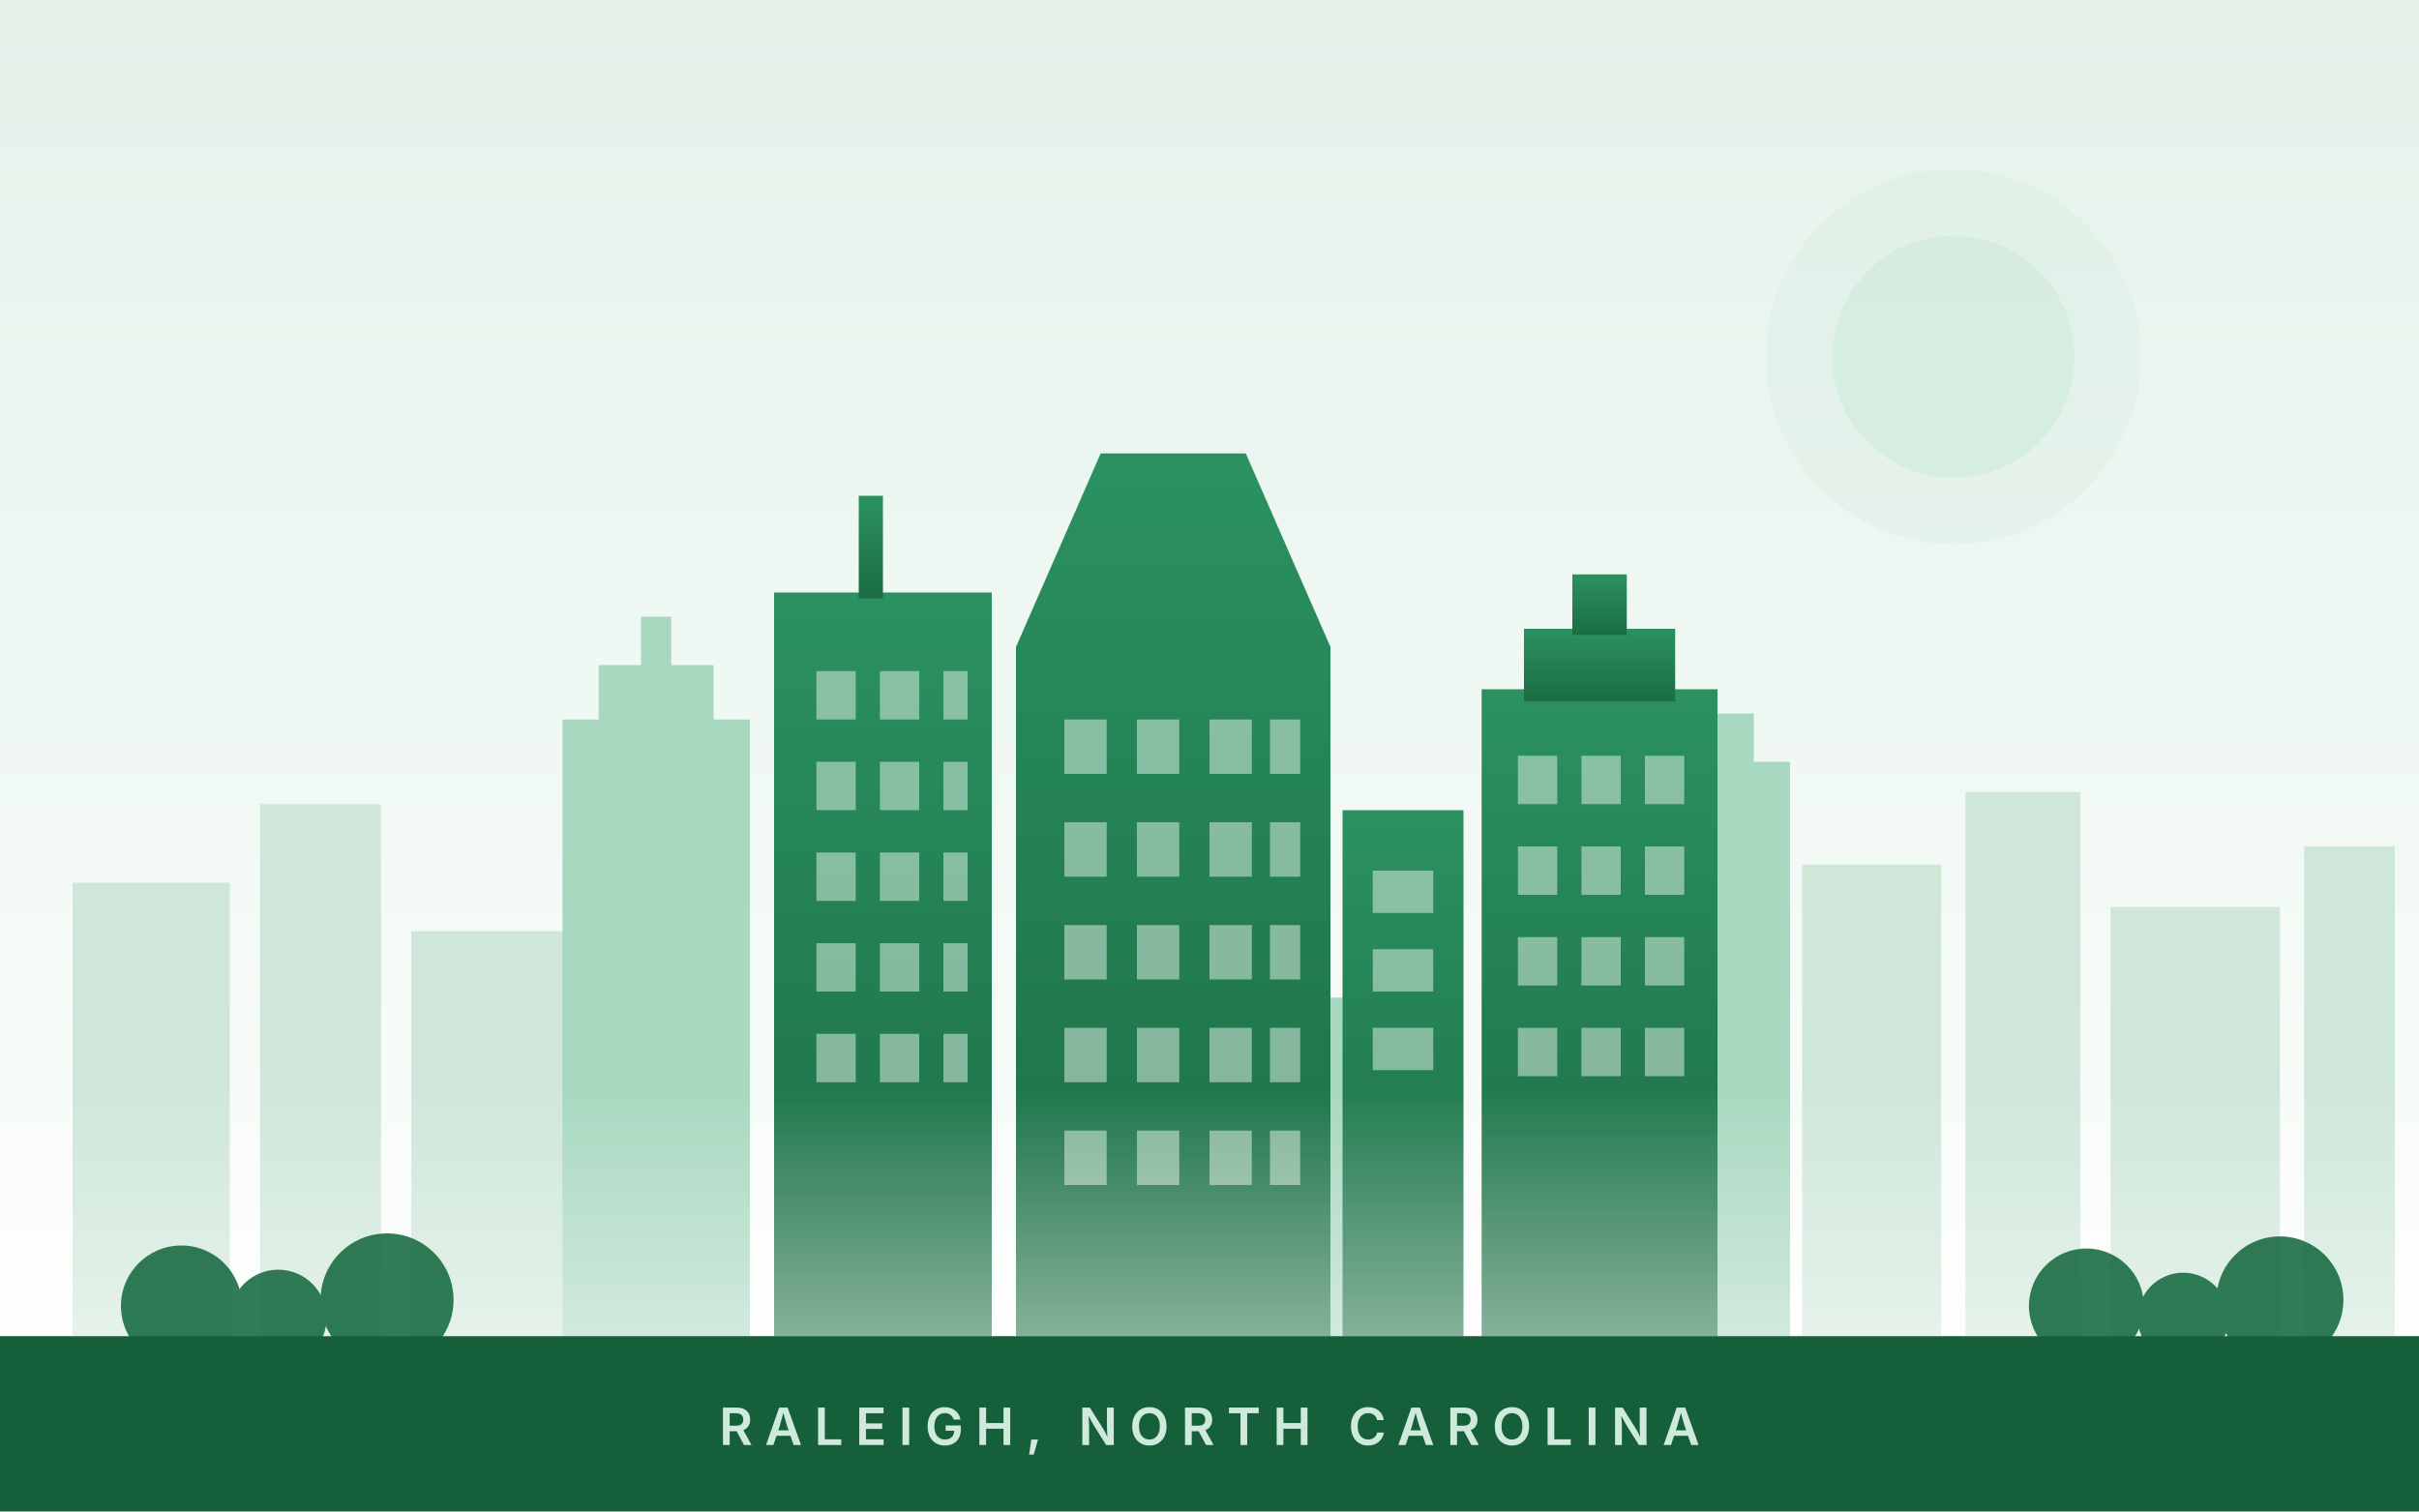
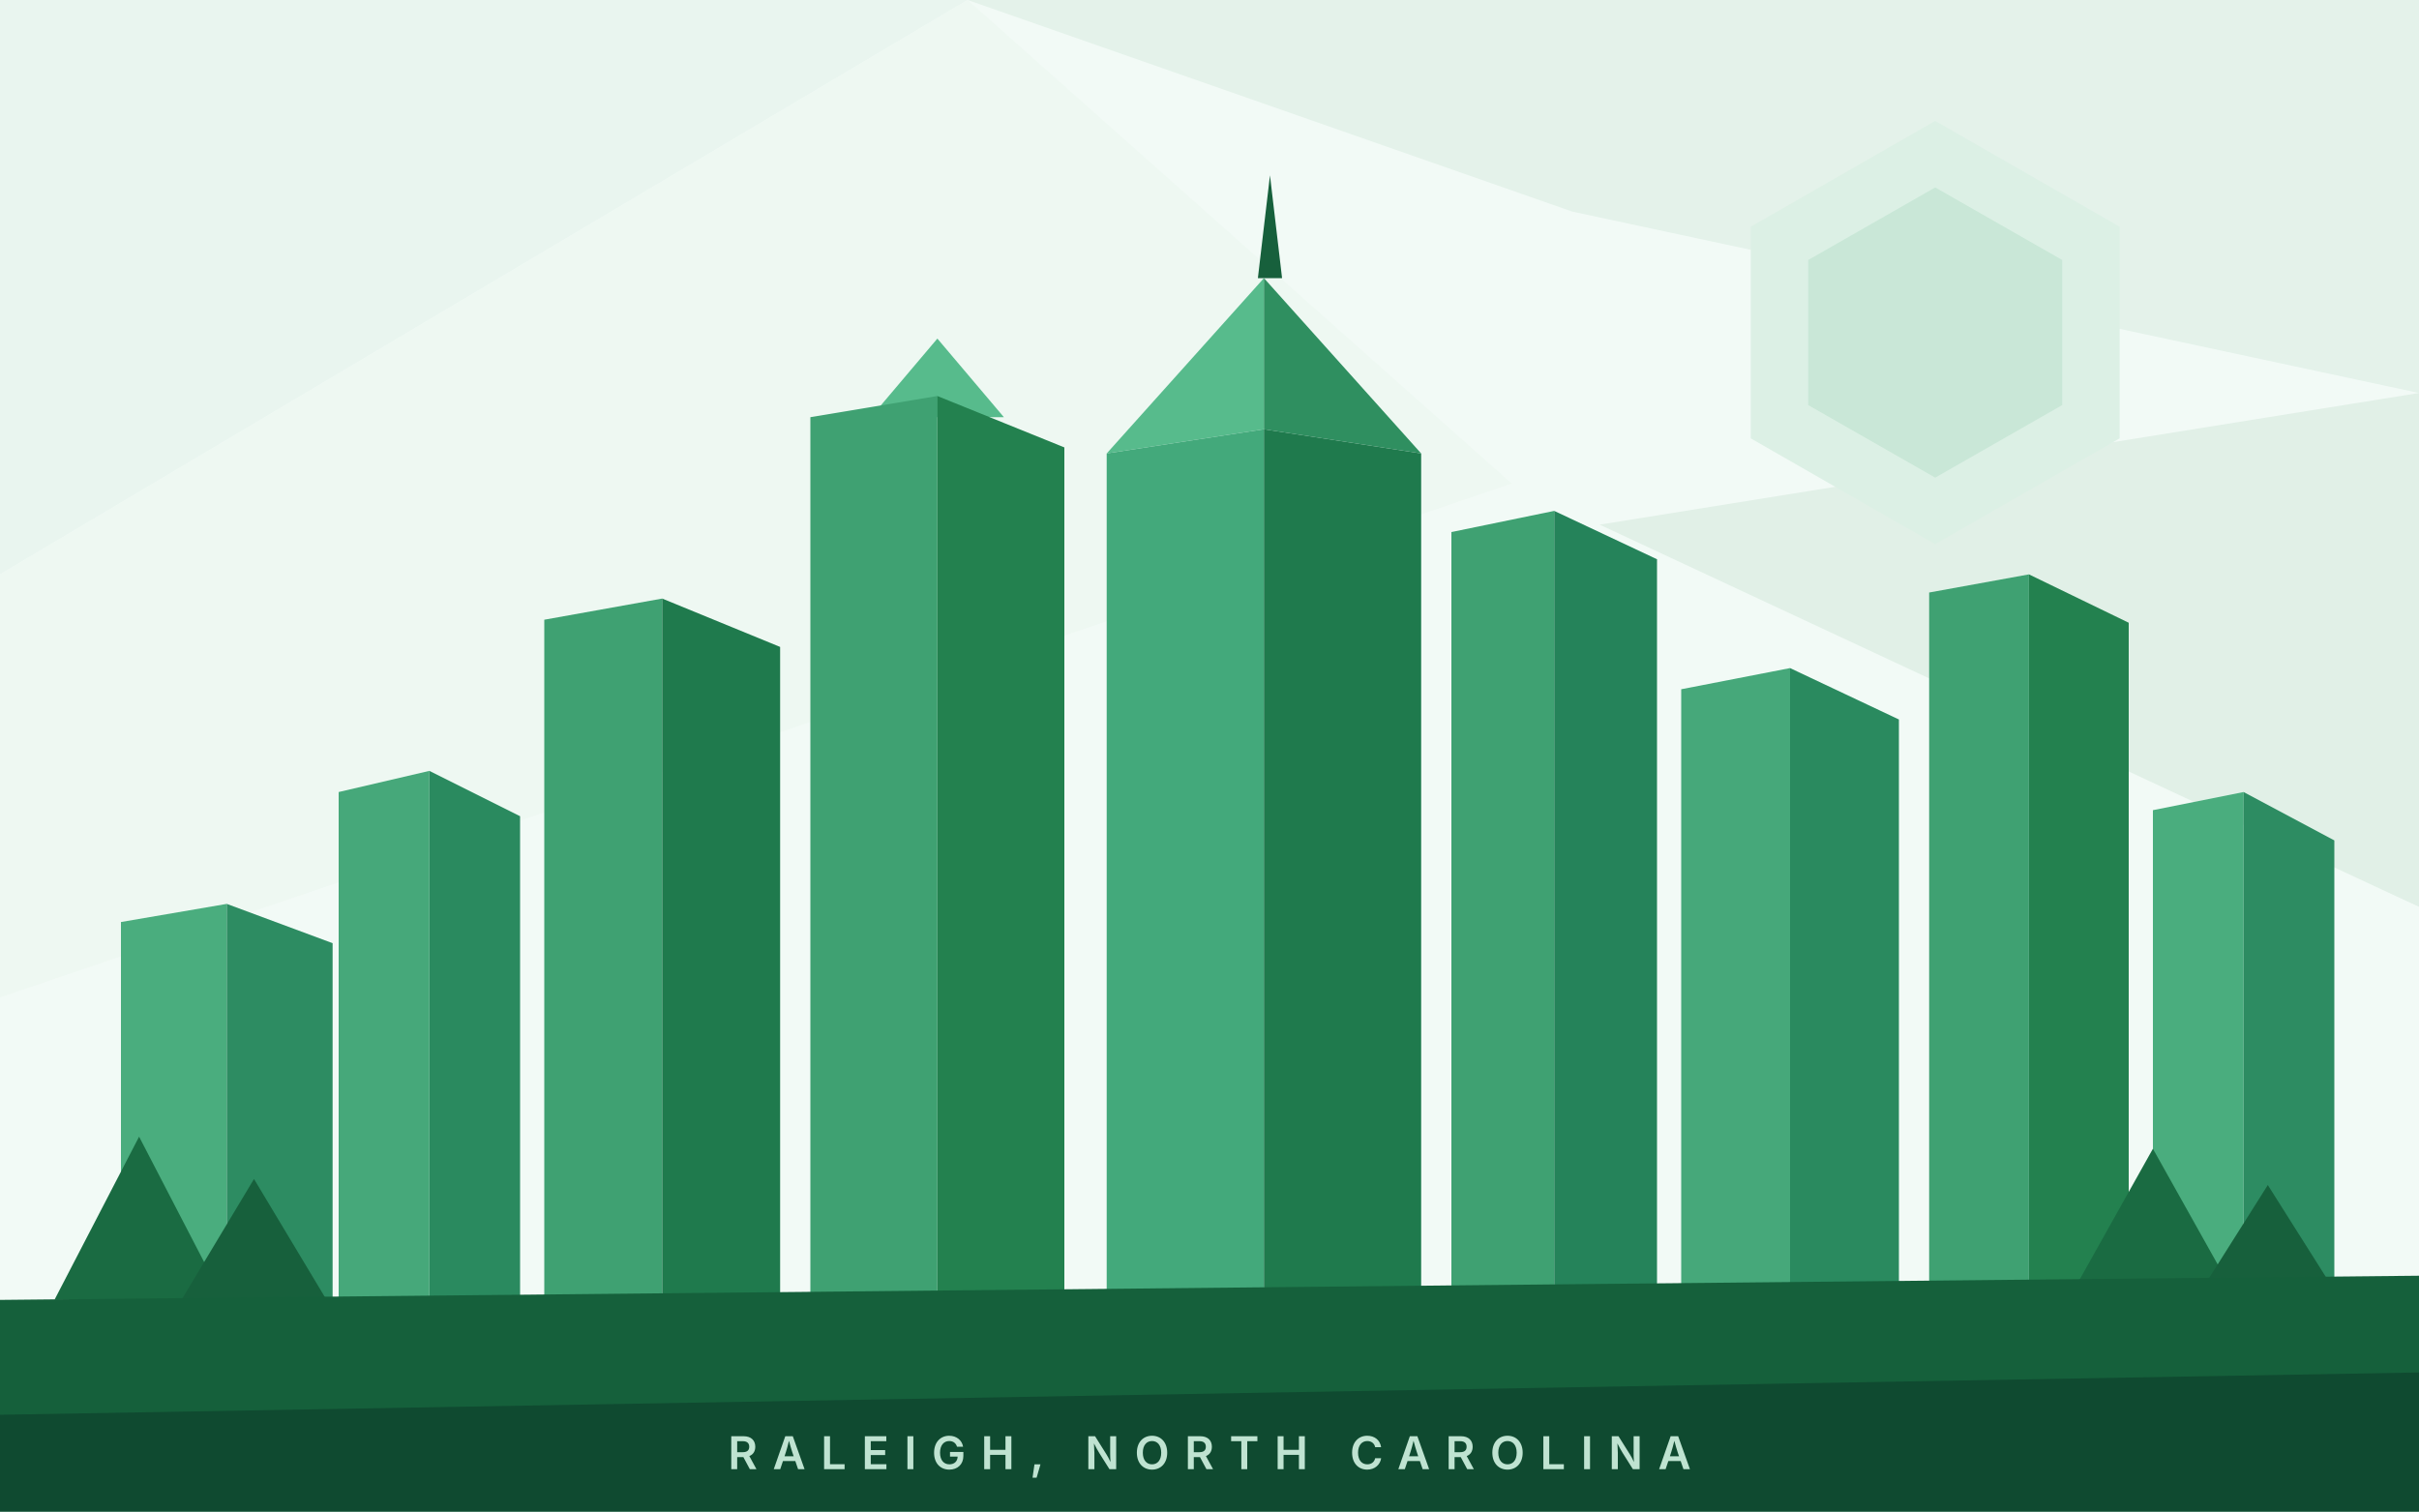
- <svg xmlns="http://www.w3.org/2000/svg" viewBox="0 0 800 500" role="img" aria-label="Illustration of the Raleigh, North Carolina skyline">
-   <defs>
-     <linearGradient id="sky" x1="0" y1="0" x2="0" y2="1">
-       <stop offset="0" stop-color="#e4f2ea" />
-       <stop offset="0.55" stop-color="#f2f9f5" />
-       <stop offset="1" stop-color="#ffffff" />
-     </linearGradient>
-     <linearGradient id="front" x1="0" y1="0" x2="0" y2="1">
-       <stop offset="0" stop-color="#2b9160" />
-       <stop offset="1" stop-color="#1b6d44" />
-     </linearGradient>
-     <linearGradient id="fade" x1="0" y1="0" x2="0" y2="1">
-       <stop offset="0" stop-color="#ffffff" stop-opacity="0" />
-       <stop offset="1" stop-color="#ffffff" stop-opacity="0.85" />
-     </linearGradient>
-   </defs>
-   <rect width="800" height="500" fill="url(#sky)" />
-   <circle cx="646" cy="118" r="40" fill="#d3ecdf" opacity="0.85" />
-   <circle cx="646" cy="118" r="62" fill="#d3ecdf" opacity="0.35" />
-   <g fill="#cfe7d9">
-     <rect x="24" y="292" width="52" height="150" />
-     <rect x="86" y="266" width="40" height="176" />
-     <rect x="136" y="308" width="60" height="134" />
-     <rect x="596" y="286" width="46" height="156" />
-     <rect x="650" y="262" width="38" height="180" />
-     <rect x="698" y="300" width="56" height="142" />
-     <rect x="762" y="280" width="30" height="162" />
-   </g>
-   <g fill="#a8d8c0">
-     <rect x="186" y="238" width="62" height="204" />
-     <rect x="198" y="220" width="38" height="26" />
-     <rect x="212" y="204" width="10" height="20" />
-     <rect x="352" y="330" width="96" height="112" />
-     <path d="M366,330 A34,30 0 0 1 434,330 Z" />
-     <rect x="396" y="278" width="8" height="26" />
-     <path d="M386,304 A14,12 0 0 1 414,304 Z" />
-     <rect x="536" y="252" width="56" height="190" />
-     <rect x="548" y="236" width="32" height="18" />
-   </g>
-   <g fill="url(#front)">
-     <rect x="256" y="196" width="72" height="246" />
-     <rect x="284" y="164" width="8" height="34" />
-     <rect x="336" y="150" width="104" height="292" opacity="0" />
-     <path d="M336,214 L336,442 L440,442 L440,214 L412,150 L364,150 Z" />
-     <rect x="444" y="268" width="40" height="174" />
-     <rect x="490" y="228" width="78" height="214" />
-     <rect x="504" y="208" width="50" height="24" />
-     <rect x="520" y="190" width="18" height="20" />
-   </g>
-   <g fill="#eaf5ee" opacity="0.5">
-     <rect x="270" y="222" width="13" height="16" />
-     <rect x="291" y="222" width="13" height="16" />
-     <rect x="312" y="222" width="8" height="16" />
-     <rect x="270" y="252" width="13" height="16" />
-     <rect x="291" y="252" width="13" height="16" />
-     <rect x="312" y="252" width="8" height="16" />
-     <rect x="270" y="282" width="13" height="16" />
-     <rect x="291" y="282" width="13" height="16" />
-     <rect x="312" y="282" width="8" height="16" />
-     <rect x="270" y="312" width="13" height="16" />
-     <rect x="291" y="312" width="13" height="16" />
-     <rect x="312" y="312" width="8" height="16" />
-     <rect x="270" y="342" width="13" height="16" />
-     <rect x="291" y="342" width="13" height="16" />
-     <rect x="312" y="342" width="8" height="16" />
-     <rect x="352" y="238" width="14" height="18" />
-     <rect x="376" y="238" width="14" height="18" />
-     <rect x="400" y="238" width="14" height="18" />
-     <rect x="420" y="238" width="10" height="18" />
-     <rect x="352" y="272" width="14" height="18" />
-     <rect x="376" y="272" width="14" height="18" />
-     <rect x="400" y="272" width="14" height="18" />
-     <rect x="420" y="272" width="10" height="18" />
-     <rect x="352" y="306" width="14" height="18" />
-     <rect x="376" y="306" width="14" height="18" />
-     <rect x="400" y="306" width="14" height="18" />
-     <rect x="420" y="306" width="10" height="18" />
-     <rect x="352" y="340" width="14" height="18" />
-     <rect x="376" y="340" width="14" height="18" />
-     <rect x="400" y="340" width="14" height="18" />
-     <rect x="420" y="340" width="10" height="18" />
-     <rect x="352" y="374" width="14" height="18" />
-     <rect x="376" y="374" width="14" height="18" />
-     <rect x="400" y="374" width="14" height="18" />
-     <rect x="420" y="374" width="10" height="18" />
-     <rect x="502" y="250" width="13" height="16" />
-     <rect x="523" y="250" width="13" height="16" />
-     <rect x="544" y="250" width="13" height="16" />
-     <rect x="502" y="280" width="13" height="16" />
-     <rect x="523" y="280" width="13" height="16" />
-     <rect x="544" y="280" width="13" height="16" />
-     <rect x="502" y="310" width="13" height="16" />
-     <rect x="523" y="310" width="13" height="16" />
-     <rect x="544" y="310" width="13" height="16" />
-     <rect x="502" y="340" width="13" height="16" />
-     <rect x="523" y="340" width="13" height="16" />
-     <rect x="544" y="340" width="13" height="16" />
-     <rect x="454" y="288" width="20" height="14" />
-     <rect x="454" y="314" width="20" height="14" />
-     <rect x="454" y="340" width="20" height="14" />
-   </g>
-   <rect x="0" y="360" width="800" height="82" fill="url(#fade)" opacity="0.55" />
-   <g fill="#1b6d44" opacity="0.9">
-     <circle cx="60" cy="432" r="20" />
-     <circle cx="92" cy="436" r="16" />
-     <circle cx="128" cy="430" r="22" />
-     <circle cx="690" cy="432" r="19" />
-     <circle cx="722" cy="436" r="15" />
-     <circle cx="754" cy="430" r="21" />
-   </g>
-   <rect x="0" y="442" width="800" height="58" fill="#15603b" />
-   <text x="400" y="478" text-anchor="middle" font-family="Inter, Arial, sans-serif" font-size="17" fill="#cfeadd" font-weight="600" letter-spacing="4">RALEIGH, NORTH CAROLINA</text>
+ <svg xmlns="http://www.w3.org/2000/svg" viewBox="0 0 800 500" role="img" aria-label="Low poly illustration of the downtown Raleigh, North Carolina skyline">
+   <rect width="800" height="500" fill="#f2faf6" />
+   <polygon points="0,0 320,0 0,190" fill="#e9f5ef" />
+   <polygon points="320,0 800,0 800,130 520,70" fill="#e4f2ea" />
+   <polygon points="0,190 320,0 500,160 0,330" fill="#eef8f2" />
+   <polygon points="800,130 800,300 520,175" fill="#e1f0e7" />
+   <polygon points="0,330 500,160 800,300 800,430 0,430" fill="#f2faf6" />
+   <polygon points="640,40 701,75 701,145 640,180 579,145 579,75" fill="#dcf0e5" />
+   <polygon points="640,62 682,86 682,134 640,158 598,134 598,86" fill="#c9e7d7" />
+   <polygon points="40,430 40,305 75,299 75,430" fill="#4aad7e" />
+   <polygon points="75,430 75,299 110,312 110,430" fill="#2d8c62" />
+   <polygon points="112,430 112,262 142,255 142,430" fill="#46a87a" />
+   <polygon points="142,430 142,255 172,270 172,430" fill="#2a8a5f" />
+   <polygon points="180,430 180,205 219,198 219,430" fill="#3fa172" />
+   <polygon points="219,430 219,198 258,214 258,430" fill="#1f7a4d" />
+   <polygon points="288,138 310,112 332,138" fill="#57bb8c" />
+   <polygon points="268,430 268,138 310,131 310,430" fill="#3fa172" />
+   <polygon points="310,430 310,131 352,148 352,430" fill="#23814f" />
+   <polygon points="416,92 420,58 424,92" fill="#17603c" />
+   <polygon points="366,150 418,92 418,142" fill="#57bb8c" />
+   <polygon points="418,92 470,150 418,142" fill="#2f8f60" />
+   <polygon points="366,430 366,150 418,142 418,430" fill="#43a97b" />
+   <polygon points="418,430 418,142 470,150 470,430" fill="#1f7a4d" />
+   <polygon points="480,430 480,176 514,169 514,430" fill="#3fa172" />
+   <polygon points="514,430 514,169 548,185 548,430" fill="#25835a" />
+   <polygon points="556,430 556,228 592,221 592,430" fill="#46a87a" />
+   <polygon points="592,430 592,221 628,238 628,430" fill="#2a8a5f" />
+   <polygon points="638,430 638,196 671,190 671,430" fill="#3fa172" />
+   <polygon points="671,430 671,190 704,206 704,430" fill="#23814f" />
+   <polygon points="712,430 712,268 742,262 742,430" fill="#4aad7e" />
+   <polygon points="742,430 742,262 772,278 772,430" fill="#2d8c62" />
+   <polygon points="18,430 46,376 74,430" fill="#1a6b42" />
+   <polygon points="60,430 84,390 108,430" fill="#17603c" />
+   <polygon points="684,430 712,380 740,430" fill="#1a6b42" />
+   <polygon points="726,430 750,392 774,430" fill="#17603c" />
+   <polygon points="0,430 800,422 800,500 0,500" fill="#15603b" />
+   <polygon points="0,468 800,454 800,500 0,500" fill="#0f4a30" />
+   <text x="400" y="486" text-anchor="middle" font-family="Inter, Arial, sans-serif" font-size="15" fill="#bfe3d1" font-weight="600" letter-spacing="5">RALEIGH, NORTH CAROLINA</text>
</svg>
